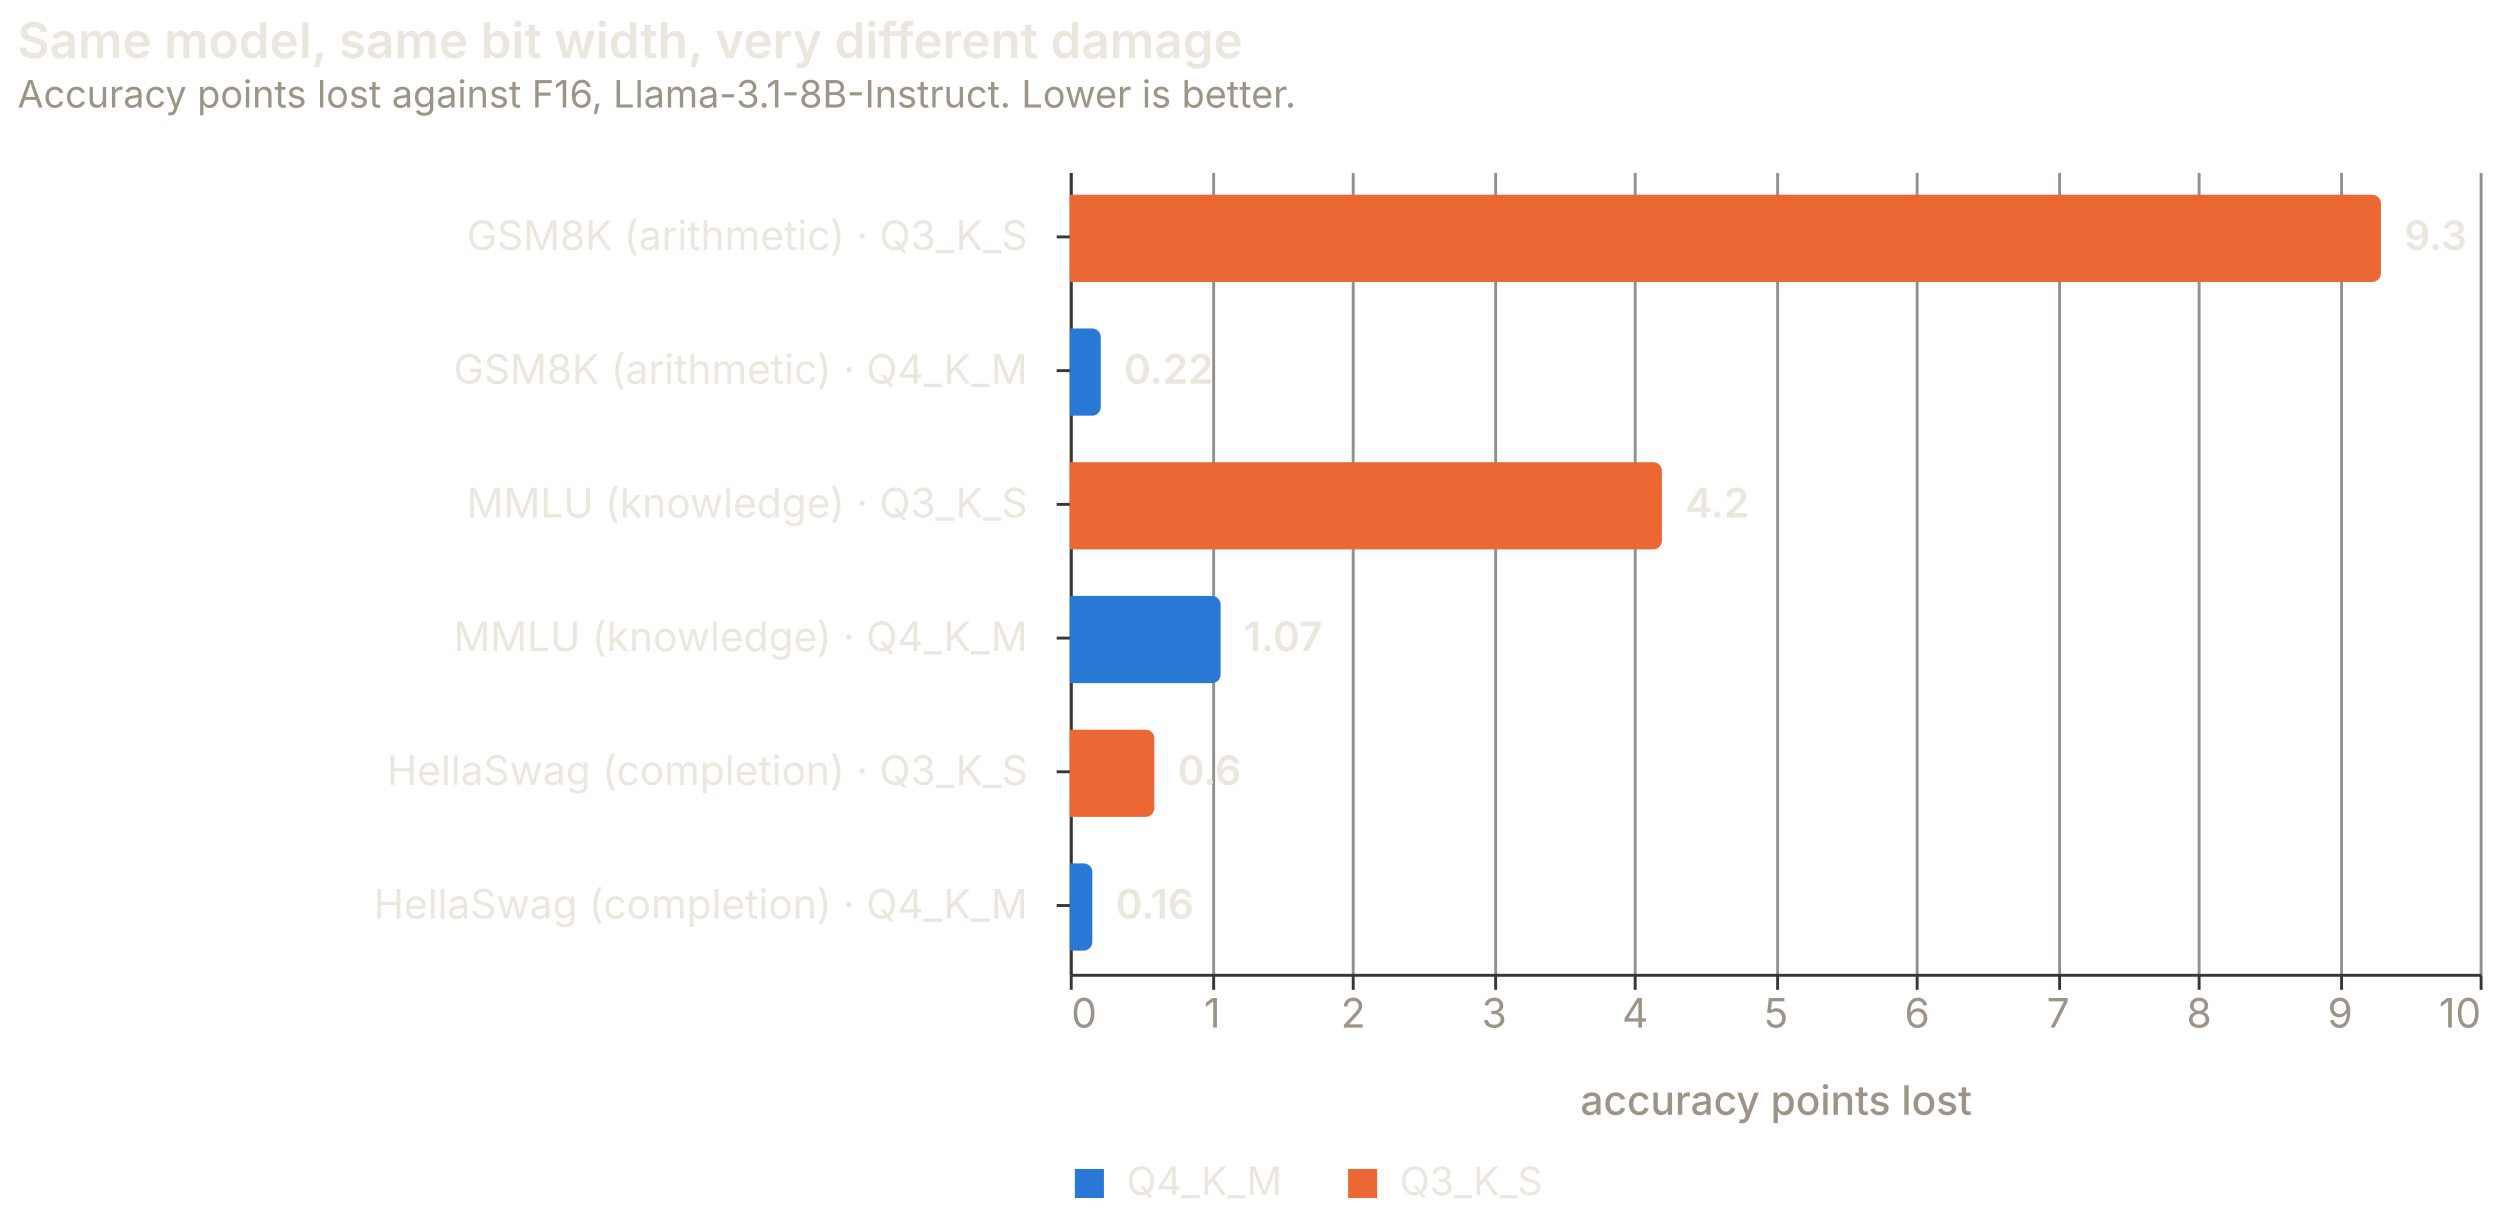
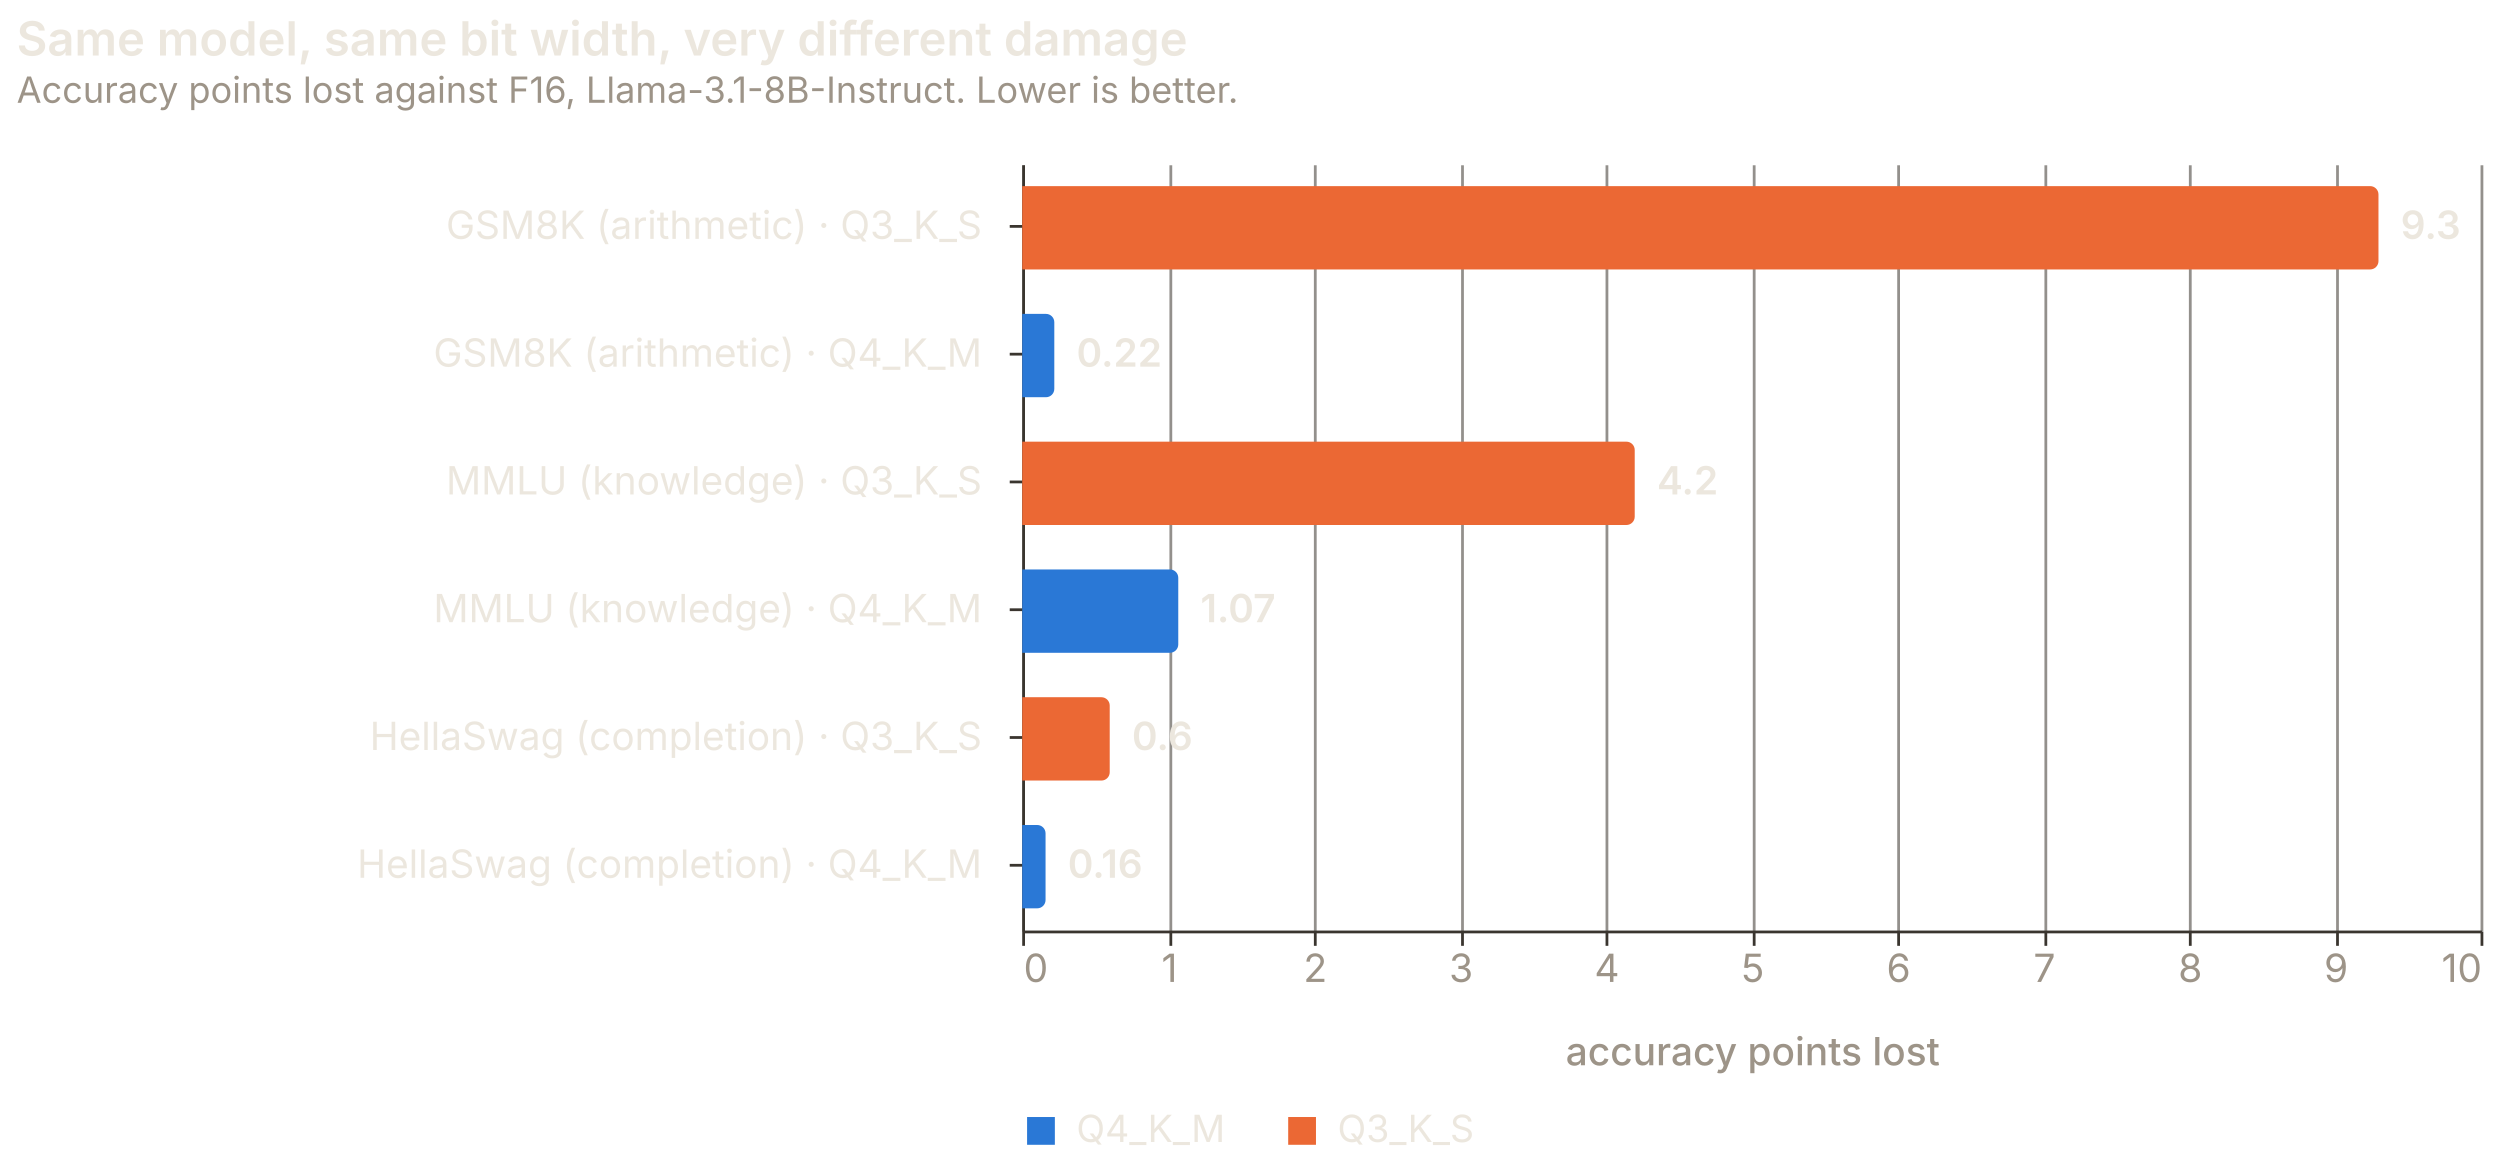
- <svg xmlns="http://www.w3.org/2000/svg" version="1.1" class="marks" width="860" height="420" viewBox="0 0 860 420">
+ <svg xmlns="http://www.w3.org/2000/svg" version="1.1" class="marks" width="900" height="420" viewBox="0 0 900 420">
  <g fill="none" stroke-miterlimit="4" transform="translate(368,59)">
    <g class="mark-group role-frame root" role="graphics-object" aria-roledescription="group mark container">
      <g transform="translate(0,0)">
-         <path class="background" aria-hidden="true" d="M0,0h485v276h-485Z" />
+         <path class="background" aria-hidden="true" d="M0,0h525v276h-525Z" />
        <g>
          <g class="mark-group role-axis" aria-hidden="true">
            <g transform="translate(0.5,276.5)">
              <path class="background" aria-hidden="true" d="M0,0h0v0h0Z" pointer-events="none" />
              <g>
                <g class="mark-rule role-axis-grid" pointer-events="none">
                  <line transform="translate(0,0)" x2="0" y2="-276" stroke="#3a352f" stroke-opacity="0.55" stroke-width="1" opacity="1" />
-                   <line transform="translate(49,0)" x2="0" y2="-276" stroke="#3a352f" stroke-opacity="0.55" stroke-width="1" opacity="1" />
-                   <line transform="translate(97,0)" x2="0" y2="-276" stroke="#3a352f" stroke-opacity="0.55" stroke-width="1" opacity="1" />
-                   <line transform="translate(146,0)" x2="0" y2="-276" stroke="#3a352f" stroke-opacity="0.55" stroke-width="1" opacity="1" />
-                   <line transform="translate(194,0)" x2="0" y2="-276" stroke="#3a352f" stroke-opacity="0.55" stroke-width="1" opacity="1" />
-                   <line transform="translate(243,0)" x2="0" y2="-276" stroke="#3a352f" stroke-opacity="0.55" stroke-width="1" opacity="1" />
-                   <line transform="translate(291,0)" x2="0" y2="-276" stroke="#3a352f" stroke-opacity="0.55" stroke-width="1" opacity="1" />
-                   <line transform="translate(340,0)" x2="0" y2="-276" stroke="#3a352f" stroke-opacity="0.55" stroke-width="1" opacity="1" />
-                   <line transform="translate(388,0)" x2="0" y2="-276" stroke="#3a352f" stroke-opacity="0.55" stroke-width="1" opacity="1" />
-                   <line transform="translate(437,0)" x2="0" y2="-276" stroke="#3a352f" stroke-opacity="0.55" stroke-width="1" opacity="1" />
-                   <line transform="translate(485,0)" x2="0" y2="-276" stroke="#3a352f" stroke-opacity="0.55" stroke-width="1" opacity="1" />
+                   <line transform="translate(53,0)" x2="0" y2="-276" stroke="#3a352f" stroke-opacity="0.55" stroke-width="1" opacity="1" />
+                   <line transform="translate(105,0)" x2="0" y2="-276" stroke="#3a352f" stroke-opacity="0.55" stroke-width="1" opacity="1" />
+                   <line transform="translate(158,0)" x2="0" y2="-276" stroke="#3a352f" stroke-opacity="0.55" stroke-width="1" opacity="1" />
+                   <line transform="translate(210,0)" x2="0" y2="-276" stroke="#3a352f" stroke-opacity="0.55" stroke-width="1" opacity="1" />
+                   <line transform="translate(263,0)" x2="0" y2="-276" stroke="#3a352f" stroke-opacity="0.55" stroke-width="1" opacity="1" />
+                   <line transform="translate(315,0)" x2="0" y2="-276" stroke="#3a352f" stroke-opacity="0.55" stroke-width="1" opacity="1" />
+                   <line transform="translate(368,0)" x2="0" y2="-276" stroke="#3a352f" stroke-opacity="0.55" stroke-width="1" opacity="1" />
+                   <line transform="translate(420,0)" x2="0" y2="-276" stroke="#3a352f" stroke-opacity="0.55" stroke-width="1" opacity="1" />
+                   <line transform="translate(473,0)" x2="0" y2="-276" stroke="#3a352f" stroke-opacity="0.55" stroke-width="1" opacity="1" />
+                   <line transform="translate(525,0)" x2="0" y2="-276" stroke="#3a352f" stroke-opacity="0.55" stroke-width="1" opacity="1" />
                </g>
              </g>
              <path class="foreground" aria-hidden="true" d="" pointer-events="none" display="none" />
            </g>
          </g>
          <g class="mark-group role-axis" role="graphics-symbol" aria-roledescription="axis" aria-label="X-axis titled 'accuracy points lost' for a linear scale with values from 0 to 10">
            <g transform="translate(0.5,276.5)">
              <path class="background" aria-hidden="true" d="M0,0h0v0h0Z" pointer-events="none" />
              <g>
                <g class="mark-rule role-axis-tick" pointer-events="none">
                  <line transform="translate(0,0)" x2="0" y2="5" stroke="#3a352f" stroke-width="1" opacity="1" />
-                   <line transform="translate(49,0)" x2="0" y2="5" stroke="#3a352f" stroke-width="1" opacity="1" />
-                   <line transform="translate(97,0)" x2="0" y2="5" stroke="#3a352f" stroke-width="1" opacity="1" />
-                   <line transform="translate(146,0)" x2="0" y2="5" stroke="#3a352f" stroke-width="1" opacity="1" />
-                   <line transform="translate(194,0)" x2="0" y2="5" stroke="#3a352f" stroke-width="1" opacity="1" />
-                   <line transform="translate(243,0)" x2="0" y2="5" stroke="#3a352f" stroke-width="1" opacity="1" />
-                   <line transform="translate(291,0)" x2="0" y2="5" stroke="#3a352f" stroke-width="1" opacity="1" />
-                   <line transform="translate(340,0)" x2="0" y2="5" stroke="#3a352f" stroke-width="1" opacity="1" />
-                   <line transform="translate(388,0)" x2="0" y2="5" stroke="#3a352f" stroke-width="1" opacity="1" />
-                   <line transform="translate(437,0)" x2="0" y2="5" stroke="#3a352f" stroke-width="1" opacity="1" />
-                   <line transform="translate(485,0)" x2="0" y2="5" stroke="#3a352f" stroke-width="1" opacity="1" />
+                   <line transform="translate(53,0)" x2="0" y2="5" stroke="#3a352f" stroke-width="1" opacity="1" />
+                   <line transform="translate(105,0)" x2="0" y2="5" stroke="#3a352f" stroke-width="1" opacity="1" />
+                   <line transform="translate(158,0)" x2="0" y2="5" stroke="#3a352f" stroke-width="1" opacity="1" />
+                   <line transform="translate(210,0)" x2="0" y2="5" stroke="#3a352f" stroke-width="1" opacity="1" />
+                   <line transform="translate(263,0)" x2="0" y2="5" stroke="#3a352f" stroke-width="1" opacity="1" />
+                   <line transform="translate(315,0)" x2="0" y2="5" stroke="#3a352f" stroke-width="1" opacity="1" />
+                   <line transform="translate(368,0)" x2="0" y2="5" stroke="#3a352f" stroke-width="1" opacity="1" />
+                   <line transform="translate(420,0)" x2="0" y2="5" stroke="#3a352f" stroke-width="1" opacity="1" />
+                   <line transform="translate(473,0)" x2="0" y2="5" stroke="#3a352f" stroke-width="1" opacity="1" />
+                   <line transform="translate(525,0)" x2="0" y2="5" stroke="#3a352f" stroke-width="1" opacity="1" />
                </g>
                <g class="mark-text role-axis-label" pointer-events="none">
                  <text text-anchor="start" transform="translate(0,18)" font-family="ui-sans-serif, system-ui, -apple-system, 'Segoe UI', Inter, Helvetica, Arial, sans-serif" font-size="14px" fill="#9d9488" opacity="1">0</text>
-                   <text text-anchor="middle" transform="translate(48.5,18)" font-family="ui-sans-serif, system-ui, -apple-system, 'Segoe UI', Inter, Helvetica, Arial, sans-serif" font-size="14px" fill="#9d9488" opacity="1">1</text>
-                   <text text-anchor="middle" transform="translate(97,18)" font-family="ui-sans-serif, system-ui, -apple-system, 'Segoe UI', Inter, Helvetica, Arial, sans-serif" font-size="14px" fill="#9d9488" opacity="1">2</text>
-                   <text text-anchor="middle" transform="translate(145.5,18)" font-family="ui-sans-serif, system-ui, -apple-system, 'Segoe UI', Inter, Helvetica, Arial, sans-serif" font-size="14px" fill="#9d9488" opacity="1">3</text>
-                   <text text-anchor="middle" transform="translate(194,18)" font-family="ui-sans-serif, system-ui, -apple-system, 'Segoe UI', Inter, Helvetica, Arial, sans-serif" font-size="14px" fill="#9d9488" opacity="1">4</text>
-                   <text text-anchor="middle" transform="translate(242.5,18)" font-family="ui-sans-serif, system-ui, -apple-system, 'Segoe UI', Inter, Helvetica, Arial, sans-serif" font-size="14px" fill="#9d9488" opacity="1">5</text>
-                   <text text-anchor="middle" transform="translate(291,18)" font-family="ui-sans-serif, system-ui, -apple-system, 'Segoe UI', Inter, Helvetica, Arial, sans-serif" font-size="14px" fill="#9d9488" opacity="1">6</text>
-                   <text text-anchor="middle" transform="translate(339.5,18)" font-family="ui-sans-serif, system-ui, -apple-system, 'Segoe UI', Inter, Helvetica, Arial, sans-serif" font-size="14px" fill="#9d9488" opacity="1">7</text>
-                   <text text-anchor="middle" transform="translate(388,18)" font-family="ui-sans-serif, system-ui, -apple-system, 'Segoe UI', Inter, Helvetica, Arial, sans-serif" font-size="14px" fill="#9d9488" opacity="1">8</text>
-                   <text text-anchor="middle" transform="translate(436.5,18)" font-family="ui-sans-serif, system-ui, -apple-system, 'Segoe UI', Inter, Helvetica, Arial, sans-serif" font-size="14px" fill="#9d9488" opacity="1">9</text>
-                   <text text-anchor="end" transform="translate(485,18)" font-family="ui-sans-serif, system-ui, -apple-system, 'Segoe UI', Inter, Helvetica, Arial, sans-serif" font-size="14px" fill="#9d9488" opacity="1">10</text>
+                   <text text-anchor="middle" transform="translate(52.5,18)" font-family="ui-sans-serif, system-ui, -apple-system, 'Segoe UI', Inter, Helvetica, Arial, sans-serif" font-size="14px" fill="#9d9488" opacity="1">1</text>
+                   <text text-anchor="middle" transform="translate(105,18)" font-family="ui-sans-serif, system-ui, -apple-system, 'Segoe UI', Inter, Helvetica, Arial, sans-serif" font-size="14px" fill="#9d9488" opacity="1">2</text>
+                   <text text-anchor="middle" transform="translate(157.5,18)" font-family="ui-sans-serif, system-ui, -apple-system, 'Segoe UI', Inter, Helvetica, Arial, sans-serif" font-size="14px" fill="#9d9488" opacity="1">3</text>
+                   <text text-anchor="middle" transform="translate(210,18)" font-family="ui-sans-serif, system-ui, -apple-system, 'Segoe UI', Inter, Helvetica, Arial, sans-serif" font-size="14px" fill="#9d9488" opacity="1">4</text>
+                   <text text-anchor="middle" transform="translate(262.5,18)" font-family="ui-sans-serif, system-ui, -apple-system, 'Segoe UI', Inter, Helvetica, Arial, sans-serif" font-size="14px" fill="#9d9488" opacity="1">5</text>
+                   <text text-anchor="middle" transform="translate(315,18)" font-family="ui-sans-serif, system-ui, -apple-system, 'Segoe UI', Inter, Helvetica, Arial, sans-serif" font-size="14px" fill="#9d9488" opacity="1">6</text>
+                   <text text-anchor="middle" transform="translate(367.5,18)" font-family="ui-sans-serif, system-ui, -apple-system, 'Segoe UI', Inter, Helvetica, Arial, sans-serif" font-size="14px" fill="#9d9488" opacity="1">7</text>
+                   <text text-anchor="middle" transform="translate(420,18)" font-family="ui-sans-serif, system-ui, -apple-system, 'Segoe UI', Inter, Helvetica, Arial, sans-serif" font-size="14px" fill="#9d9488" opacity="1">8</text>
+                   <text text-anchor="middle" transform="translate(472.5,18)" font-family="ui-sans-serif, system-ui, -apple-system, 'Segoe UI', Inter, Helvetica, Arial, sans-serif" font-size="14px" fill="#9d9488" opacity="1">9</text>
+                   <text text-anchor="end" transform="translate(525,18)" font-family="ui-sans-serif, system-ui, -apple-system, 'Segoe UI', Inter, Helvetica, Arial, sans-serif" font-size="14px" fill="#9d9488" opacity="1">10</text>
                </g>
                <g class="mark-rule role-axis-domain" pointer-events="none">
-                   <line transform="translate(0,0)" x2="485" y2="0" stroke="#3a352f" stroke-width="1" opacity="1" />
+                   <line transform="translate(0,0)" x2="525" y2="0" stroke="#3a352f" stroke-width="1" opacity="1" />
                </g>
                <g class="mark-text role-axis-title" pointer-events="none">
-                   <text text-anchor="middle" transform="translate(242.5,48)" font-family="ui-sans-serif, system-ui, -apple-system, 'Segoe UI', Inter, Helvetica, Arial, sans-serif" font-size="14px" font-weight="500" fill="#9d9488" opacity="1">accuracy points lost</text>
+                   <text text-anchor="middle" transform="translate(262.5,48)" font-family="ui-sans-serif, system-ui, -apple-system, 'Segoe UI', Inter, Helvetica, Arial, sans-serif" font-size="14px" font-weight="500" fill="#9d9488" opacity="1">accuracy points lost</text>
                </g>
              </g>
              <path class="foreground" aria-hidden="true" d="" pointer-events="none" display="none" />
            </g>
          </g>
          <g class="mark-group role-axis" role="graphics-symbol" aria-roledescription="axis" aria-label="Y-axis for a discrete scale with 6 values: GSM8K (arithmetic) · Q3_K_S, GSM8K (arithmetic) · Q4_K_M, MMLU (knowledge) · Q3_K_S, MMLU (knowledge) · Q4_K_M, HellaSwag (completion) · Q3_K_S, HellaSwag (completion) · Q4_K_M">
            <g transform="translate(0.5,0.5)">
              <path class="background" aria-hidden="true" d="M0,0h0v0h0Z" pointer-events="none" />
              <g>
                <g class="mark-rule role-axis-tick" pointer-events="none">
                  <line transform="translate(0,22)" x2="-5" y2="0" stroke="#3a352f" stroke-width="1" opacity="1" />
                  <line transform="translate(0,68)" x2="-5" y2="0" stroke="#3a352f" stroke-width="1" opacity="1" />
                  <line transform="translate(0,114)" x2="-5" y2="0" stroke="#3a352f" stroke-width="1" opacity="1" />
                  <line transform="translate(0,160)" x2="-5" y2="0" stroke="#3a352f" stroke-width="1" opacity="1" />
                  <line transform="translate(0,206)" x2="-5" y2="0" stroke="#3a352f" stroke-width="1" opacity="1" />
                  <line transform="translate(0,252)" x2="-5" y2="0" stroke="#3a352f" stroke-width="1" opacity="1" />
                </g>
                <g class="mark-text role-axis-label" pointer-events="none">
                  <text text-anchor="end" transform="translate(-15,26.5)" font-family="ui-sans-serif, system-ui, -apple-system, 'Segoe UI', Inter, Helvetica, Arial, sans-serif" font-size="14px" fill="#ece7de" opacity="1">GSM8K (arithmetic) · Q3_K_S</text>
                  <text text-anchor="end" transform="translate(-15,72.5)" font-family="ui-sans-serif, system-ui, -apple-system, 'Segoe UI', Inter, Helvetica, Arial, sans-serif" font-size="14px" fill="#ece7de" opacity="1">GSM8K (arithmetic) · Q4_K_M</text>
                  <text text-anchor="end" transform="translate(-15,118.5)" font-family="ui-sans-serif, system-ui, -apple-system, 'Segoe UI', Inter, Helvetica, Arial, sans-serif" font-size="14px" fill="#ece7de" opacity="1">MMLU (knowledge) · Q3_K_S</text>
                  <text text-anchor="end" transform="translate(-15,164.5)" font-family="ui-sans-serif, system-ui, -apple-system, 'Segoe UI', Inter, Helvetica, Arial, sans-serif" font-size="14px" fill="#ece7de" opacity="1">MMLU (knowledge) · Q4_K_M</text>
                  <text text-anchor="end" transform="translate(-15,210.5)" font-family="ui-sans-serif, system-ui, -apple-system, 'Segoe UI', Inter, Helvetica, Arial, sans-serif" font-size="14px" fill="#ece7de" opacity="1">HellaSwag (completion) · Q3_K_S</text>
                  <text text-anchor="end" transform="translate(-15,256.5)" font-family="ui-sans-serif, system-ui, -apple-system, 'Segoe UI', Inter, Helvetica, Arial, sans-serif" font-size="14px" fill="#ece7de" opacity="1">HellaSwag (completion) · Q4_K_M</text>
                </g>
                <g class="mark-rule role-axis-domain" pointer-events="none">
                  <line transform="translate(0,0)" x2="0" y2="276" stroke="#3a352f" stroke-width="1" opacity="1" />
                </g>
              </g>
              <path class="foreground" aria-hidden="true" d="" pointer-events="none" display="none" />
            </g>
          </g>
          <g class="mark-group role-scope" role="graphics-object" aria-roledescription="group mark container">
            <g transform="translate(0,8)">
-               <path class="background" aria-hidden="true" d="M0,0L448.05,0C449.706,0,451.05,1.344,451.05,3L451.05,27C451.05,28.656,449.706,30,448.05,30L0,30C0,30,0,30,0,30L0,0C0,0,0,0,0,0Z" />
+               <path class="background" aria-hidden="true" d="M0,0L485.25,0C486.906,0,488.25,1.344,488.25,3L488.25,27C488.25,28.656,486.906,30,485.25,30L0,30C0,30,0,30,0,30L0,0C0,0,0,0,0,0Z" />
              <g clip-path="url(#clip93)">
                <g class="mark-group role-scope" role="graphics-object" aria-roledescription="group mark container">
                  <g transform="translate(0,0)">
                    <path class="background" aria-hidden="true" d="M0,0h0v30h0Z" />
                    <g>
                      <g class="mark-rect role-mark layer_0_marks" role="graphics-object" aria-roledescription="rect mark container">
-                         <path aria-label="accuracy points lost: 9.3; label: GSM8K (arithmetic) · Q3_K_S; quant: Q3_K_S" role="graphics-symbol" aria-roledescription="bar" d="M0,0h451.05v30h-451.05Z" fill="#eb6834" />
+                         <path aria-label="accuracy points lost: 9.3; label: GSM8K (arithmetic) · Q3_K_S; quant: Q3_K_S" role="graphics-symbol" aria-roledescription="bar" d="M0,0h488.25v30h-488.25Z" fill="#eb6834" />
                      </g>
                    </g>
                    <path class="foreground" aria-hidden="true" d="" display="none" />
                  </g>
                </g>
              </g>
              <path class="foreground" aria-hidden="true" d="" display="none" />
            </g>
            <g transform="translate(0,54)">
-               <path class="background" aria-hidden="true" d="M0,0L7.67,0C9.326,0,10.67,1.344,10.67,3L10.67,27C10.67,28.656,9.326,30,7.67,30L0,30C0,30,0,30,0,30L0,0C0,0,0,0,0,0Z" />
+               <path class="background" aria-hidden="true" d="M0,0L8.55,0C10.206,0,11.55,1.344,11.55,3L11.55,27C11.55,28.656,10.206,30,8.55,30L0,30C0,30,0,30,0,30L0,0C0,0,0,0,0,0Z" />
              <g clip-path="url(#clip94)">
                <g class="mark-group role-scope" role="graphics-object" aria-roledescription="group mark container">
                  <g transform="translate(0,0)">
                    <path class="background" aria-hidden="true" d="M0,0h0v30h0Z" />
                    <g>
                      <g class="mark-rect role-mark layer_0_marks" role="graphics-object" aria-roledescription="rect mark container">
-                         <path aria-label="accuracy points lost: 0.22; label: GSM8K (arithmetic) · Q4_K_M; quant: Q4_K_M" role="graphics-symbol" aria-roledescription="bar" d="M0,0h10.67v30h-10.67Z" fill="#2a78d6" />
+                         <path aria-label="accuracy points lost: 0.22; label: GSM8K (arithmetic) · Q4_K_M; quant: Q4_K_M" role="graphics-symbol" aria-roledescription="bar" d="M0,0h11.55v30h-11.55Z" fill="#2a78d6" />
                      </g>
                    </g>
                    <path class="foreground" aria-hidden="true" d="" display="none" />
                  </g>
                </g>
              </g>
              <path class="foreground" aria-hidden="true" d="" display="none" />
            </g>
            <g transform="translate(0,100)">
-               <path class="background" aria-hidden="true" d="M0,0L200.7,0C202.356,0,203.7,1.344,203.7,3L203.7,27C203.7,28.656,202.356,30,200.7,30L0,30C0,30,0,30,0,30L0,0C0,0,0,0,0,0Z" />
+               <path class="background" aria-hidden="true" d="M0,0L217.5,0C219.156,0,220.5,1.344,220.5,3L220.5,27C220.5,28.656,219.156,30,217.5,30L0,30C0,30,0,30,0,30L0,0C0,0,0,0,0,0Z" />
              <g clip-path="url(#clip95)">
                <g class="mark-group role-scope" role="graphics-object" aria-roledescription="group mark container">
                  <g transform="translate(0,0)">
                    <path class="background" aria-hidden="true" d="M0,0h0v30h0Z" />
                    <g>
                      <g class="mark-rect role-mark layer_0_marks" role="graphics-object" aria-roledescription="rect mark container">
-                         <path aria-label="accuracy points lost: 4.2; label: MMLU (knowledge) · Q3_K_S; quant: Q3_K_S" role="graphics-symbol" aria-roledescription="bar" d="M0,0h203.7v30h-203.7Z" fill="#eb6834" />
+                         <path aria-label="accuracy points lost: 4.2; label: MMLU (knowledge) · Q3_K_S; quant: Q3_K_S" role="graphics-symbol" aria-roledescription="bar" d="M0,0h220.5v30h-220.5Z" fill="#eb6834" />
                      </g>
                    </g>
                    <path class="foreground" aria-hidden="true" d="" display="none" />
                  </g>
                </g>
              </g>
              <path class="foreground" aria-hidden="true" d="" display="none" />
            </g>
            <g transform="translate(0,146)">
-               <path class="background" aria-hidden="true" d="M0,0L48.895,0C50.551,0,51.895,1.344,51.895,3L51.895,27C51.895,28.656,50.551,30,48.895,30L0,30C0,30,0,30,0,30L0,0C0,0,0,0,0,0Z" />
+               <path class="background" aria-hidden="true" d="M0,0L53.175,0C54.831,0,56.175,1.344,56.175,3L56.175,27C56.175,28.656,54.831,30,53.175,30L0,30C0,30,0,30,0,30L0,0C0,0,0,0,0,0Z" />
              <g clip-path="url(#clip96)">
                <g class="mark-group role-scope" role="graphics-object" aria-roledescription="group mark container">
                  <g transform="translate(0,0)">
                    <path class="background" aria-hidden="true" d="M0,0h0v30h0Z" />
                    <g>
                      <g class="mark-rect role-mark layer_0_marks" role="graphics-object" aria-roledescription="rect mark container">
-                         <path aria-label="accuracy points lost: 1.07; label: MMLU (knowledge) · Q4_K_M; quant: Q4_K_M" role="graphics-symbol" aria-roledescription="bar" d="M0,0h51.895v30h-51.895Z" fill="#2a78d6" />
+                         <path aria-label="accuracy points lost: 1.07; label: MMLU (knowledge) · Q4_K_M; quant: Q4_K_M" role="graphics-symbol" aria-roledescription="bar" d="M0,0h56.175v30h-56.175Z" fill="#2a78d6" />
                      </g>
                    </g>
                    <path class="foreground" aria-hidden="true" d="" display="none" />
                  </g>
                </g>
              </g>
              <path class="foreground" aria-hidden="true" d="" display="none" />
            </g>
            <g transform="translate(0,192)">
-               <path class="background" aria-hidden="true" d="M0,0L26.1,0C27.756,0,29.1,1.344,29.1,3L29.1,27C29.1,28.656,27.756,30,26.1,30L0,30C0,30,0,30,0,30L0,0C0,0,0,0,0,0Z" />
+               <path class="background" aria-hidden="true" d="M0,0L28.5,0C30.156,0,31.5,1.344,31.5,3L31.5,27C31.5,28.656,30.156,30,28.5,30L0,30C0,30,0,30,0,30L0,0C0,0,0,0,0,0Z" />
              <g clip-path="url(#clip97)">
                <g class="mark-group role-scope" role="graphics-object" aria-roledescription="group mark container">
                  <g transform="translate(0,0)">
                    <path class="background" aria-hidden="true" d="M0,0h0v30h0Z" />
                    <g>
                      <g class="mark-rect role-mark layer_0_marks" role="graphics-object" aria-roledescription="rect mark container">
-                         <path aria-label="accuracy points lost: 0.6; label: HellaSwag (completion) · Q3_K_S; quant: Q3_K_S" role="graphics-symbol" aria-roledescription="bar" d="M0,0h29.1v30h-29.1Z" fill="#eb6834" />
+                         <path aria-label="accuracy points lost: 0.6; label: HellaSwag (completion) · Q3_K_S; quant: Q3_K_S" role="graphics-symbol" aria-roledescription="bar" d="M0,0h31.5v30h-31.5Z" fill="#eb6834" />
                      </g>
                    </g>
                    <path class="foreground" aria-hidden="true" d="" display="none" />
                  </g>
                </g>
              </g>
              <path class="foreground" aria-hidden="true" d="" display="none" />
            </g>
            <g transform="translate(0,238)">
-               <path class="background" aria-hidden="true" d="M0,0L4.76,0C6.416,0,7.76,1.344,7.76,3L7.76,27C7.76,28.656,6.416,30,4.76,30L0,30C0,30,0,30,0,30L0,0C0,0,0,0,0,0Z" />
+               <path class="background" aria-hidden="true" d="M0,0L5.4,0C7.056,0,8.4,1.344,8.4,3L8.4,27C8.4,28.656,7.056,30,5.4,30L0,30C0,30,0,30,0,30L0,0C0,0,0,0,0,0Z" />
              <g clip-path="url(#clip98)">
                <g class="mark-group role-scope" role="graphics-object" aria-roledescription="group mark container">
                  <g transform="translate(0,0)">
                    <path class="background" aria-hidden="true" d="M0,0h0v30h0Z" />
                    <g>
                      <g class="mark-rect role-mark layer_0_marks" role="graphics-object" aria-roledescription="rect mark container">
-                         <path aria-label="accuracy points lost: 0.16; label: HellaSwag (completion) · Q4_K_M; quant: Q4_K_M" role="graphics-symbol" aria-roledescription="bar" d="M0,0h7.76v30h-7.76Z" fill="#2a78d6" />
+                         <path aria-label="accuracy points lost: 0.16; label: HellaSwag (completion) · Q4_K_M; quant: Q4_K_M" role="graphics-symbol" aria-roledescription="bar" d="M0,0h8.4v30h-8.4Z" fill="#2a78d6" />
                      </g>
                    </g>
                    <path class="foreground" aria-hidden="true" d="" display="none" />
                  </g>
                </g>
              </g>
              <path class="foreground" aria-hidden="true" d="" display="none" />
            </g>
          </g>
          <g class="mark-text role-mark layer_1_marks" role="graphics-object" aria-roledescription="text mark container">
-             <text aria-label="accuracy points lost: 9.3; label: GSM8K (arithmetic) · Q3_K_S; v: 9.3" role="graphics-symbol" aria-roledescription="text mark" text-anchor="start" transform="translate(459.05,27)" font-family="ui-sans-serif, system-ui, -apple-system, 'Segoe UI', Inter, Helvetica, Arial, sans-serif" font-size="14px" font-weight="600" fill="#ece7de">9.3</text>
-             <text aria-label="accuracy points lost: 0.22; label: GSM8K (arithmetic) · Q4_K_M; v: 0.22" role="graphics-symbol" aria-roledescription="text mark" text-anchor="start" transform="translate(18.67,73)" font-family="ui-sans-serif, system-ui, -apple-system, 'Segoe UI', Inter, Helvetica, Arial, sans-serif" font-size="14px" font-weight="600" fill="#ece7de">0.22</text>
-             <text aria-label="accuracy points lost: 4.2; label: MMLU (knowledge) · Q3_K_S; v: 4.2" role="graphics-symbol" aria-roledescription="text mark" text-anchor="start" transform="translate(211.7,119)" font-family="ui-sans-serif, system-ui, -apple-system, 'Segoe UI', Inter, Helvetica, Arial, sans-serif" font-size="14px" font-weight="600" fill="#ece7de">4.2</text>
-             <text aria-label="accuracy points lost: 1.07; label: MMLU (knowledge) · Q4_K_M; v: 1.07" role="graphics-symbol" aria-roledescription="text mark" text-anchor="start" transform="translate(59.895,165)" font-family="ui-sans-serif, system-ui, -apple-system, 'Segoe UI', Inter, Helvetica, Arial, sans-serif" font-size="14px" font-weight="600" fill="#ece7de">1.07</text>
-             <text aria-label="accuracy points lost: 0.6; label: HellaSwag (completion) · Q3_K_S; v: 0.6" role="graphics-symbol" aria-roledescription="text mark" text-anchor="start" transform="translate(37.1,211)" font-family="ui-sans-serif, system-ui, -apple-system, 'Segoe UI', Inter, Helvetica, Arial, sans-serif" font-size="14px" font-weight="600" fill="#ece7de">0.6</text>
-             <text aria-label="accuracy points lost: 0.16; label: HellaSwag (completion) · Q4_K_M; v: 0.16" role="graphics-symbol" aria-roledescription="text mark" text-anchor="start" transform="translate(15.76,257)" font-family="ui-sans-serif, system-ui, -apple-system, 'Segoe UI', Inter, Helvetica, Arial, sans-serif" font-size="14px" font-weight="600" fill="#ece7de">0.16</text>
+             <text aria-label="accuracy points lost: 9.3; label: GSM8K (arithmetic) · Q3_K_S; v: 9.3" role="graphics-symbol" aria-roledescription="text mark" text-anchor="start" transform="translate(496.25,27)" font-family="ui-sans-serif, system-ui, -apple-system, 'Segoe UI', Inter, Helvetica, Arial, sans-serif" font-size="14px" font-weight="600" fill="#ece7de">9.3</text>
+             <text aria-label="accuracy points lost: 0.22; label: GSM8K (arithmetic) · Q4_K_M; v: 0.22" role="graphics-symbol" aria-roledescription="text mark" text-anchor="start" transform="translate(19.55,73)" font-family="ui-sans-serif, system-ui, -apple-system, 'Segoe UI', Inter, Helvetica, Arial, sans-serif" font-size="14px" font-weight="600" fill="#ece7de">0.22</text>
+             <text aria-label="accuracy points lost: 4.2; label: MMLU (knowledge) · Q3_K_S; v: 4.2" role="graphics-symbol" aria-roledescription="text mark" text-anchor="start" transform="translate(228.5,119)" font-family="ui-sans-serif, system-ui, -apple-system, 'Segoe UI', Inter, Helvetica, Arial, sans-serif" font-size="14px" font-weight="600" fill="#ece7de">4.2</text>
+             <text aria-label="accuracy points lost: 1.07; label: MMLU (knowledge) · Q4_K_M; v: 1.07" role="graphics-symbol" aria-roledescription="text mark" text-anchor="start" transform="translate(64.175,165)" font-family="ui-sans-serif, system-ui, -apple-system, 'Segoe UI', Inter, Helvetica, Arial, sans-serif" font-size="14px" font-weight="600" fill="#ece7de">1.07</text>
+             <text aria-label="accuracy points lost: 0.6; label: HellaSwag (completion) · Q3_K_S; v: 0.6" role="graphics-symbol" aria-roledescription="text mark" text-anchor="start" transform="translate(39.5,211)" font-family="ui-sans-serif, system-ui, -apple-system, 'Segoe UI', Inter, Helvetica, Arial, sans-serif" font-size="14px" font-weight="600" fill="#ece7de">0.6</text>
+             <text aria-label="accuracy points lost: 0.16; label: HellaSwag (completion) · Q4_K_M; v: 0.16" role="graphics-symbol" aria-roledescription="text mark" text-anchor="start" transform="translate(16.4,257)" font-family="ui-sans-serif, system-ui, -apple-system, 'Segoe UI', Inter, Helvetica, Arial, sans-serif" font-size="14px" font-weight="600" fill="#ece7de">0.16</text>
          </g>
          <g class="mark-group role-legend" role="graphics-symbol" aria-roledescription="legend" aria-label="Symbol legend for fill color with 2 values: Q4_K_M, Q3_K_S">
            <g transform="translate(0,341)">
              <path class="background" aria-hidden="true" d="M0,0h178v14h-178Z" pointer-events="none" />
              <g>
                <g class="mark-group role-legend-entry">
                  <g transform="translate(0,0)">
                    <path class="background" aria-hidden="true" d="M0,0h0v0h0Z" pointer-events="none" />
                    <g>
                      <g class="mark-group role-scope" role="graphics-object" aria-roledescription="group mark container">
                        <g transform="translate(0,0.375)">
                          <path class="background" aria-hidden="true" d="M0,0h83.5v13.25h-83.5Z" pointer-events="none" opacity="1" />
                          <g>
                            <g class="mark-symbol role-legend-symbol" pointer-events="none">
                              <path transform="translate(6.75,6.75)" d="M-5,-5h10v10h-10Z" fill="#2a78d6" stroke-width="0" opacity="1" />
                            </g>
                            <g class="mark-text role-legend-label" pointer-events="none">
                              <text text-anchor="start" transform="translate(19.5,10.75)" font-family="ui-sans-serif, system-ui, -apple-system, 'Segoe UI', Inter, Helvetica, Arial, sans-serif" font-size="13.5px" fill="#ece7de" opacity="1">Q4_K_M</text>
                            </g>
                          </g>
                          <path class="foreground" aria-hidden="true" d="" pointer-events="none" display="none" />
                        </g>
                        <g transform="translate(94,0.375)">
                          <path class="background" aria-hidden="true" d="M0,0h83.5v13.25h-83.5Z" pointer-events="none" opacity="1" />
                          <g>
                            <g class="mark-symbol role-legend-symbol" pointer-events="none">
                              <path transform="translate(6.75,6.75)" d="M-5,-5h10v10h-10Z" fill="#eb6834" stroke-width="0" opacity="1" />
                            </g>
                            <g class="mark-text role-legend-label" pointer-events="none">
                              <text text-anchor="start" transform="translate(19.5,10.75)" font-family="ui-sans-serif, system-ui, -apple-system, 'Segoe UI', Inter, Helvetica, Arial, sans-serif" font-size="13.5px" fill="#ece7de" opacity="1">Q3_K_S</text>
                            </g>
                          </g>
                          <path class="foreground" aria-hidden="true" d="" pointer-events="none" display="none" />
                        </g>
                      </g>
                    </g>
                    <path class="foreground" aria-hidden="true" d="" pointer-events="none" display="none" />
                  </g>
                </g>
              </g>
              <path class="foreground" aria-hidden="true" d="" pointer-events="none" display="none" />
            </g>
          </g>
          <g class="mark-group role-title">
            <g transform="translate(-362,-52)">
              <path class="background" aria-hidden="true" d="M0,0h0v0h0Z" pointer-events="none" />
              <g>
                <g class="mark-text role-title-text" role="graphics-symbol" aria-roledescription="title" aria-label="Title text 'Same model, same bit width, very different damage'" pointer-events="none">
                  <text text-anchor="start" transform="translate(0,13)" font-family="ui-sans-serif, system-ui, -apple-system, 'Segoe UI', Inter, Helvetica, Arial, sans-serif" font-size="17px" font-weight="600" fill="#ece7de" opacity="1">Same model, same bit width, very different damage</text>
                </g>
                <g class="mark-text role-title-subtitle" role="graphics-symbol" aria-roledescription="subtitle" aria-label="Subtitle text 'Accuracy points lost against F16, Llama-3.1-8B-Instruct. Lower is better.'" pointer-events="none">
                  <text text-anchor="start" transform="translate(0,30)" font-family="ui-sans-serif, system-ui, -apple-system, 'Segoe UI', Inter, Helvetica, Arial, sans-serif" font-size="13px" fill="#9d9488" opacity="1">Accuracy points lost against F16, Llama-3.1-8B-Instruct. Lower is better.</text>
                </g>
              </g>
              <path class="foreground" aria-hidden="true" d="" pointer-events="none" display="none" />
            </g>
          </g>
        </g>
        <path class="foreground" aria-hidden="true" d="" display="none" />
      </g>
    </g>
  </g>
  <defs>
    <clipPath id="clip93">
-       <path d="M0,0L448.05,0C449.706,0,451.05,1.344,451.05,3L451.05,27C451.05,28.656,449.706,30,448.05,30L0,30C0,30,0,30,0,30L0,0C0,0,0,0,0,0Z" />
+       <path d="M0,0L485.25,0C486.906,0,488.25,1.344,488.25,3L488.25,27C488.25,28.656,486.906,30,485.25,30L0,30C0,30,0,30,0,30L0,0C0,0,0,0,0,0Z" />
    </clipPath>
    <clipPath id="clip94">
-       <path d="M0,0L7.67,0C9.326,0,10.67,1.344,10.67,3L10.67,27C10.67,28.656,9.326,30,7.67,30L0,30C0,30,0,30,0,30L0,0C0,0,0,0,0,0Z" />
+       <path d="M0,0L8.55,0C10.206,0,11.55,1.344,11.55,3L11.55,27C11.55,28.656,10.206,30,8.55,30L0,30C0,30,0,30,0,30L0,0C0,0,0,0,0,0Z" />
    </clipPath>
    <clipPath id="clip95">
-       <path d="M0,0L200.7,0C202.356,0,203.7,1.344,203.7,3L203.7,27C203.7,28.656,202.356,30,200.7,30L0,30C0,30,0,30,0,30L0,0C0,0,0,0,0,0Z" />
+       <path d="M0,0L217.5,0C219.156,0,220.5,1.344,220.5,3L220.5,27C220.5,28.656,219.156,30,217.5,30L0,30C0,30,0,30,0,30L0,0C0,0,0,0,0,0Z" />
    </clipPath>
    <clipPath id="clip96">
-       <path d="M0,0L48.895,0C50.551,0,51.895,1.344,51.895,3L51.895,27C51.895,28.656,50.551,30,48.895,30L0,30C0,30,0,30,0,30L0,0C0,0,0,0,0,0Z" />
+       <path d="M0,0L53.175,0C54.831,0,56.175,1.344,56.175,3L56.175,27C56.175,28.656,54.831,30,53.175,30L0,30C0,30,0,30,0,30L0,0C0,0,0,0,0,0Z" />
    </clipPath>
    <clipPath id="clip97">
-       <path d="M0,0L26.1,0C27.756,0,29.1,1.344,29.1,3L29.1,27C29.1,28.656,27.756,30,26.1,30L0,30C0,30,0,30,0,30L0,0C0,0,0,0,0,0Z" />
+       <path d="M0,0L28.5,0C30.156,0,31.5,1.344,31.5,3L31.5,27C31.5,28.656,30.156,30,28.5,30L0,30C0,30,0,30,0,30L0,0C0,0,0,0,0,0Z" />
    </clipPath>
    <clipPath id="clip98">
-       <path d="M0,0L4.76,0C6.416,0,7.76,1.344,7.76,3L7.76,27C7.76,28.656,6.416,30,4.76,30L0,30C0,30,0,30,0,30L0,0C0,0,0,0,0,0Z" />
+       <path d="M0,0L5.4,0C7.056,0,8.4,1.344,8.4,3L8.4,27C8.4,28.656,7.056,30,5.4,30L0,30C0,30,0,30,0,30L0,0C0,0,0,0,0,0Z" />
    </clipPath>
  </defs>
</svg>
